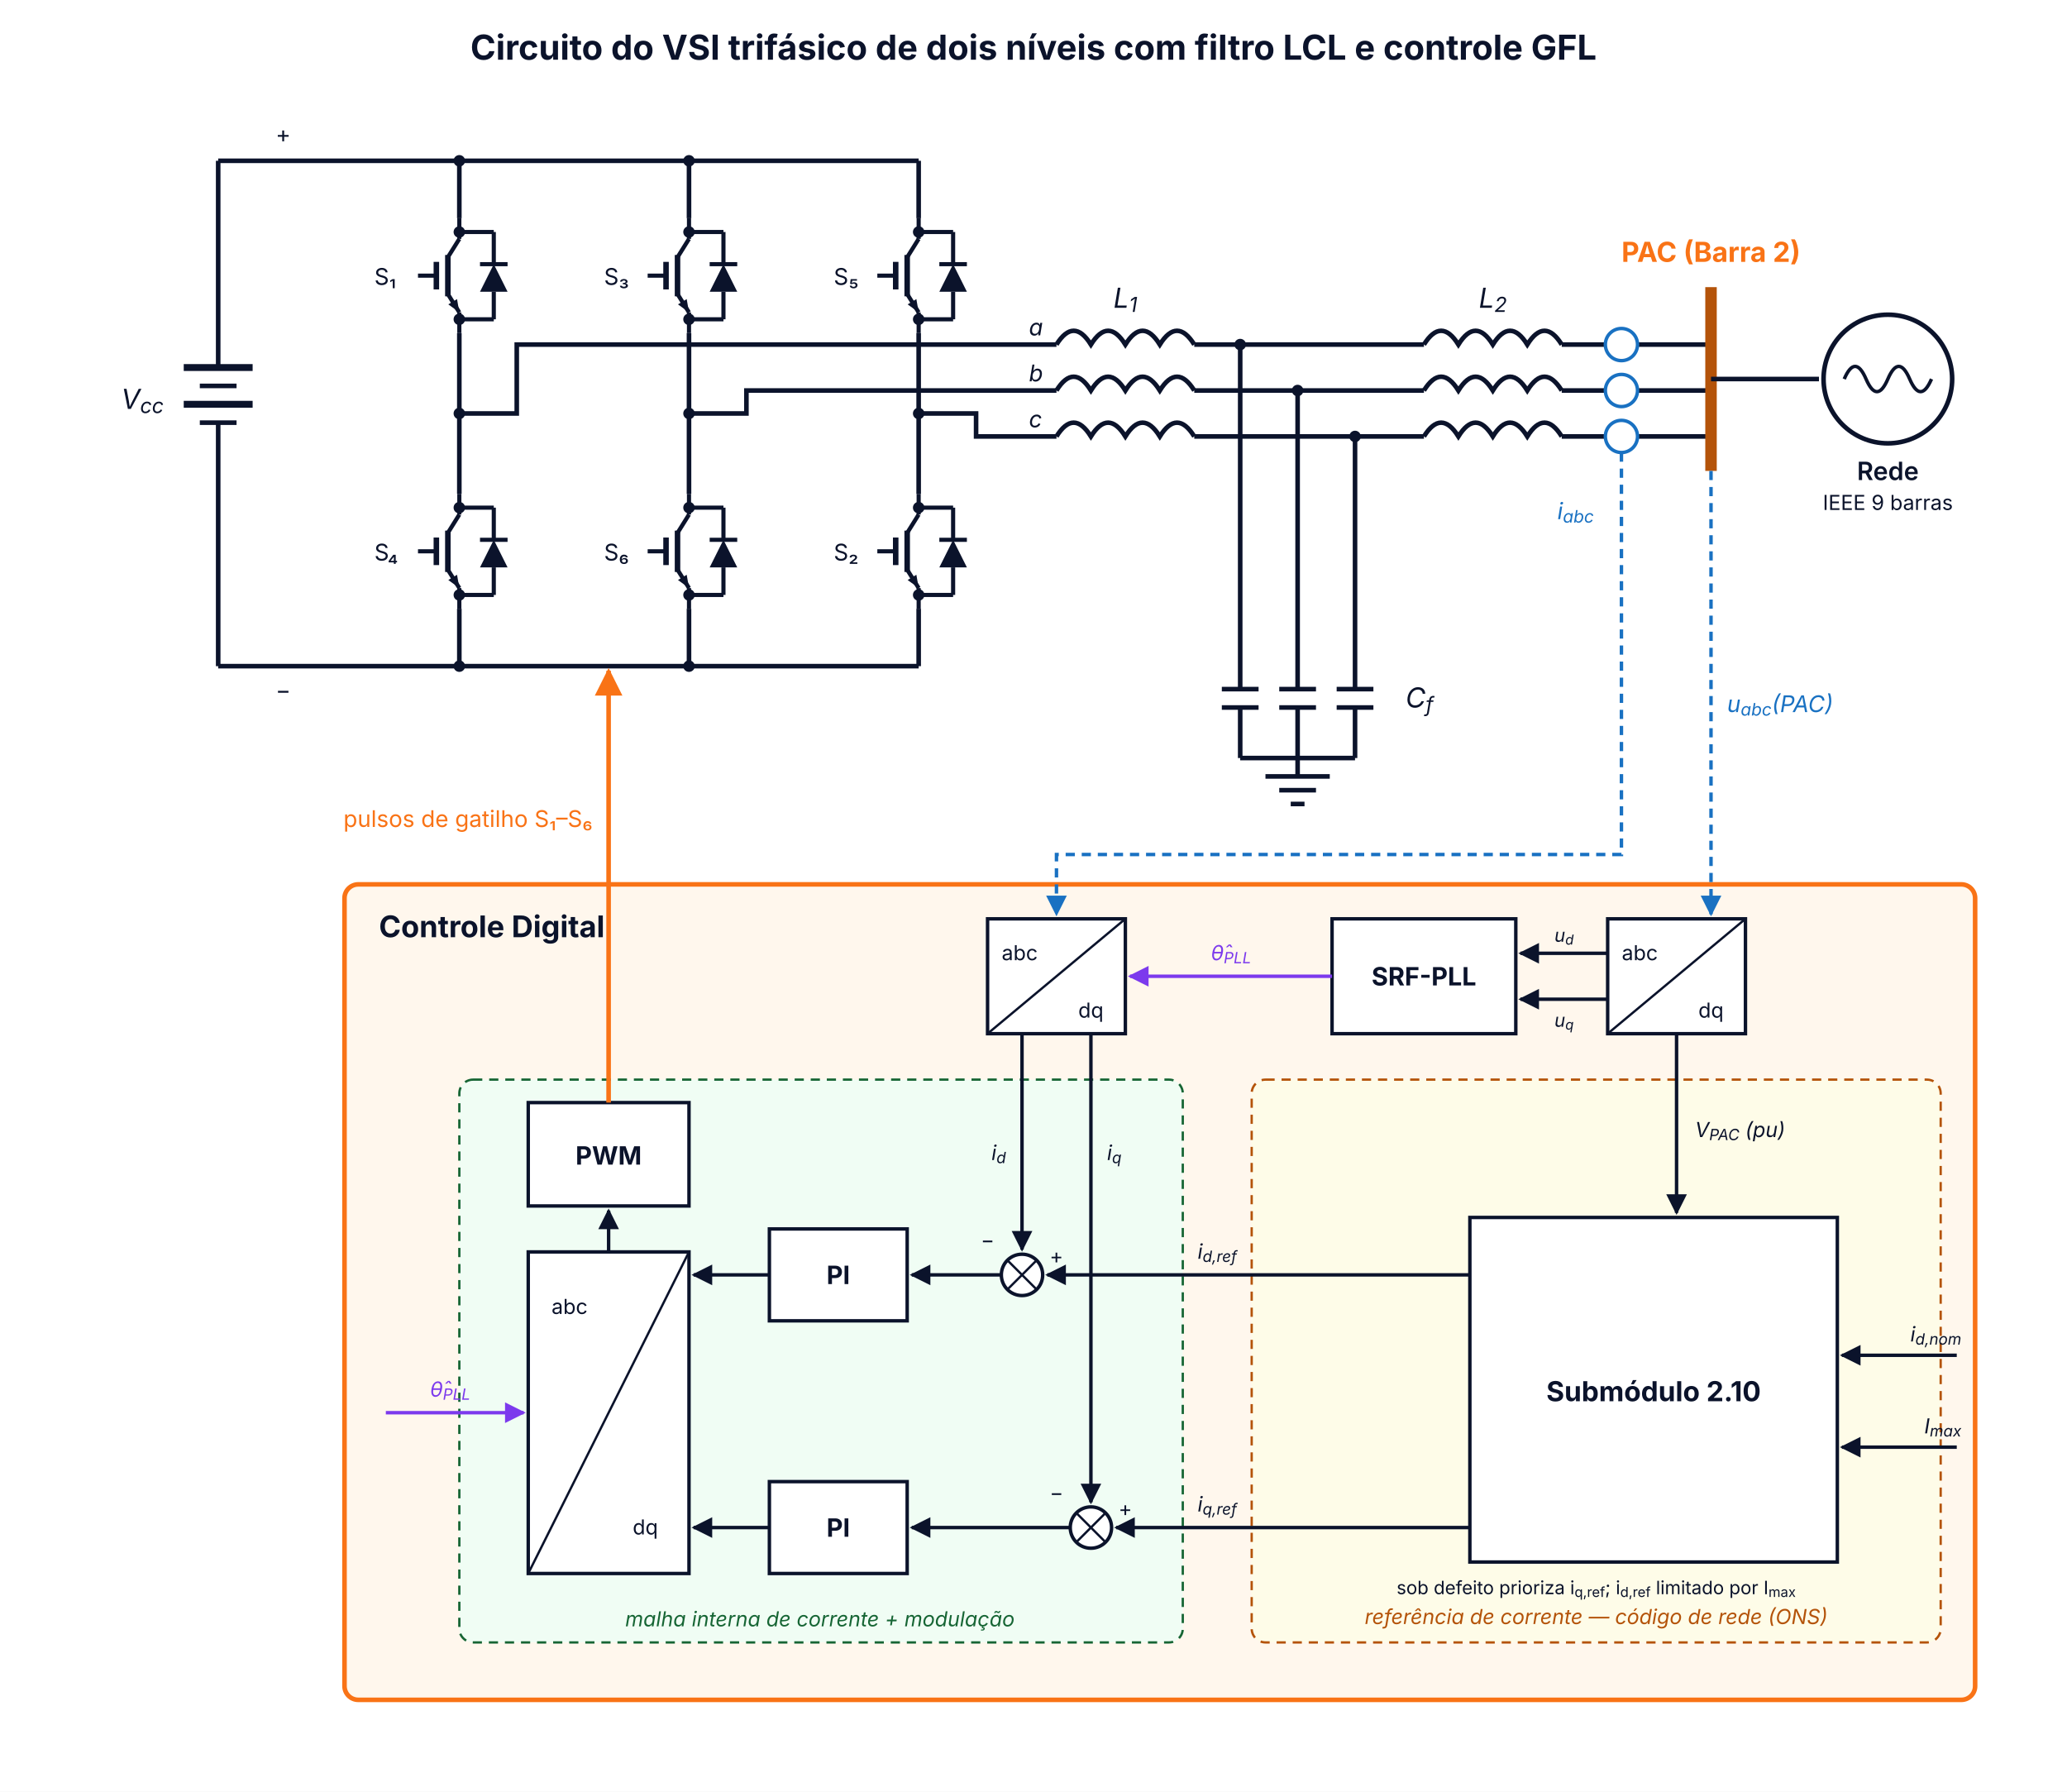
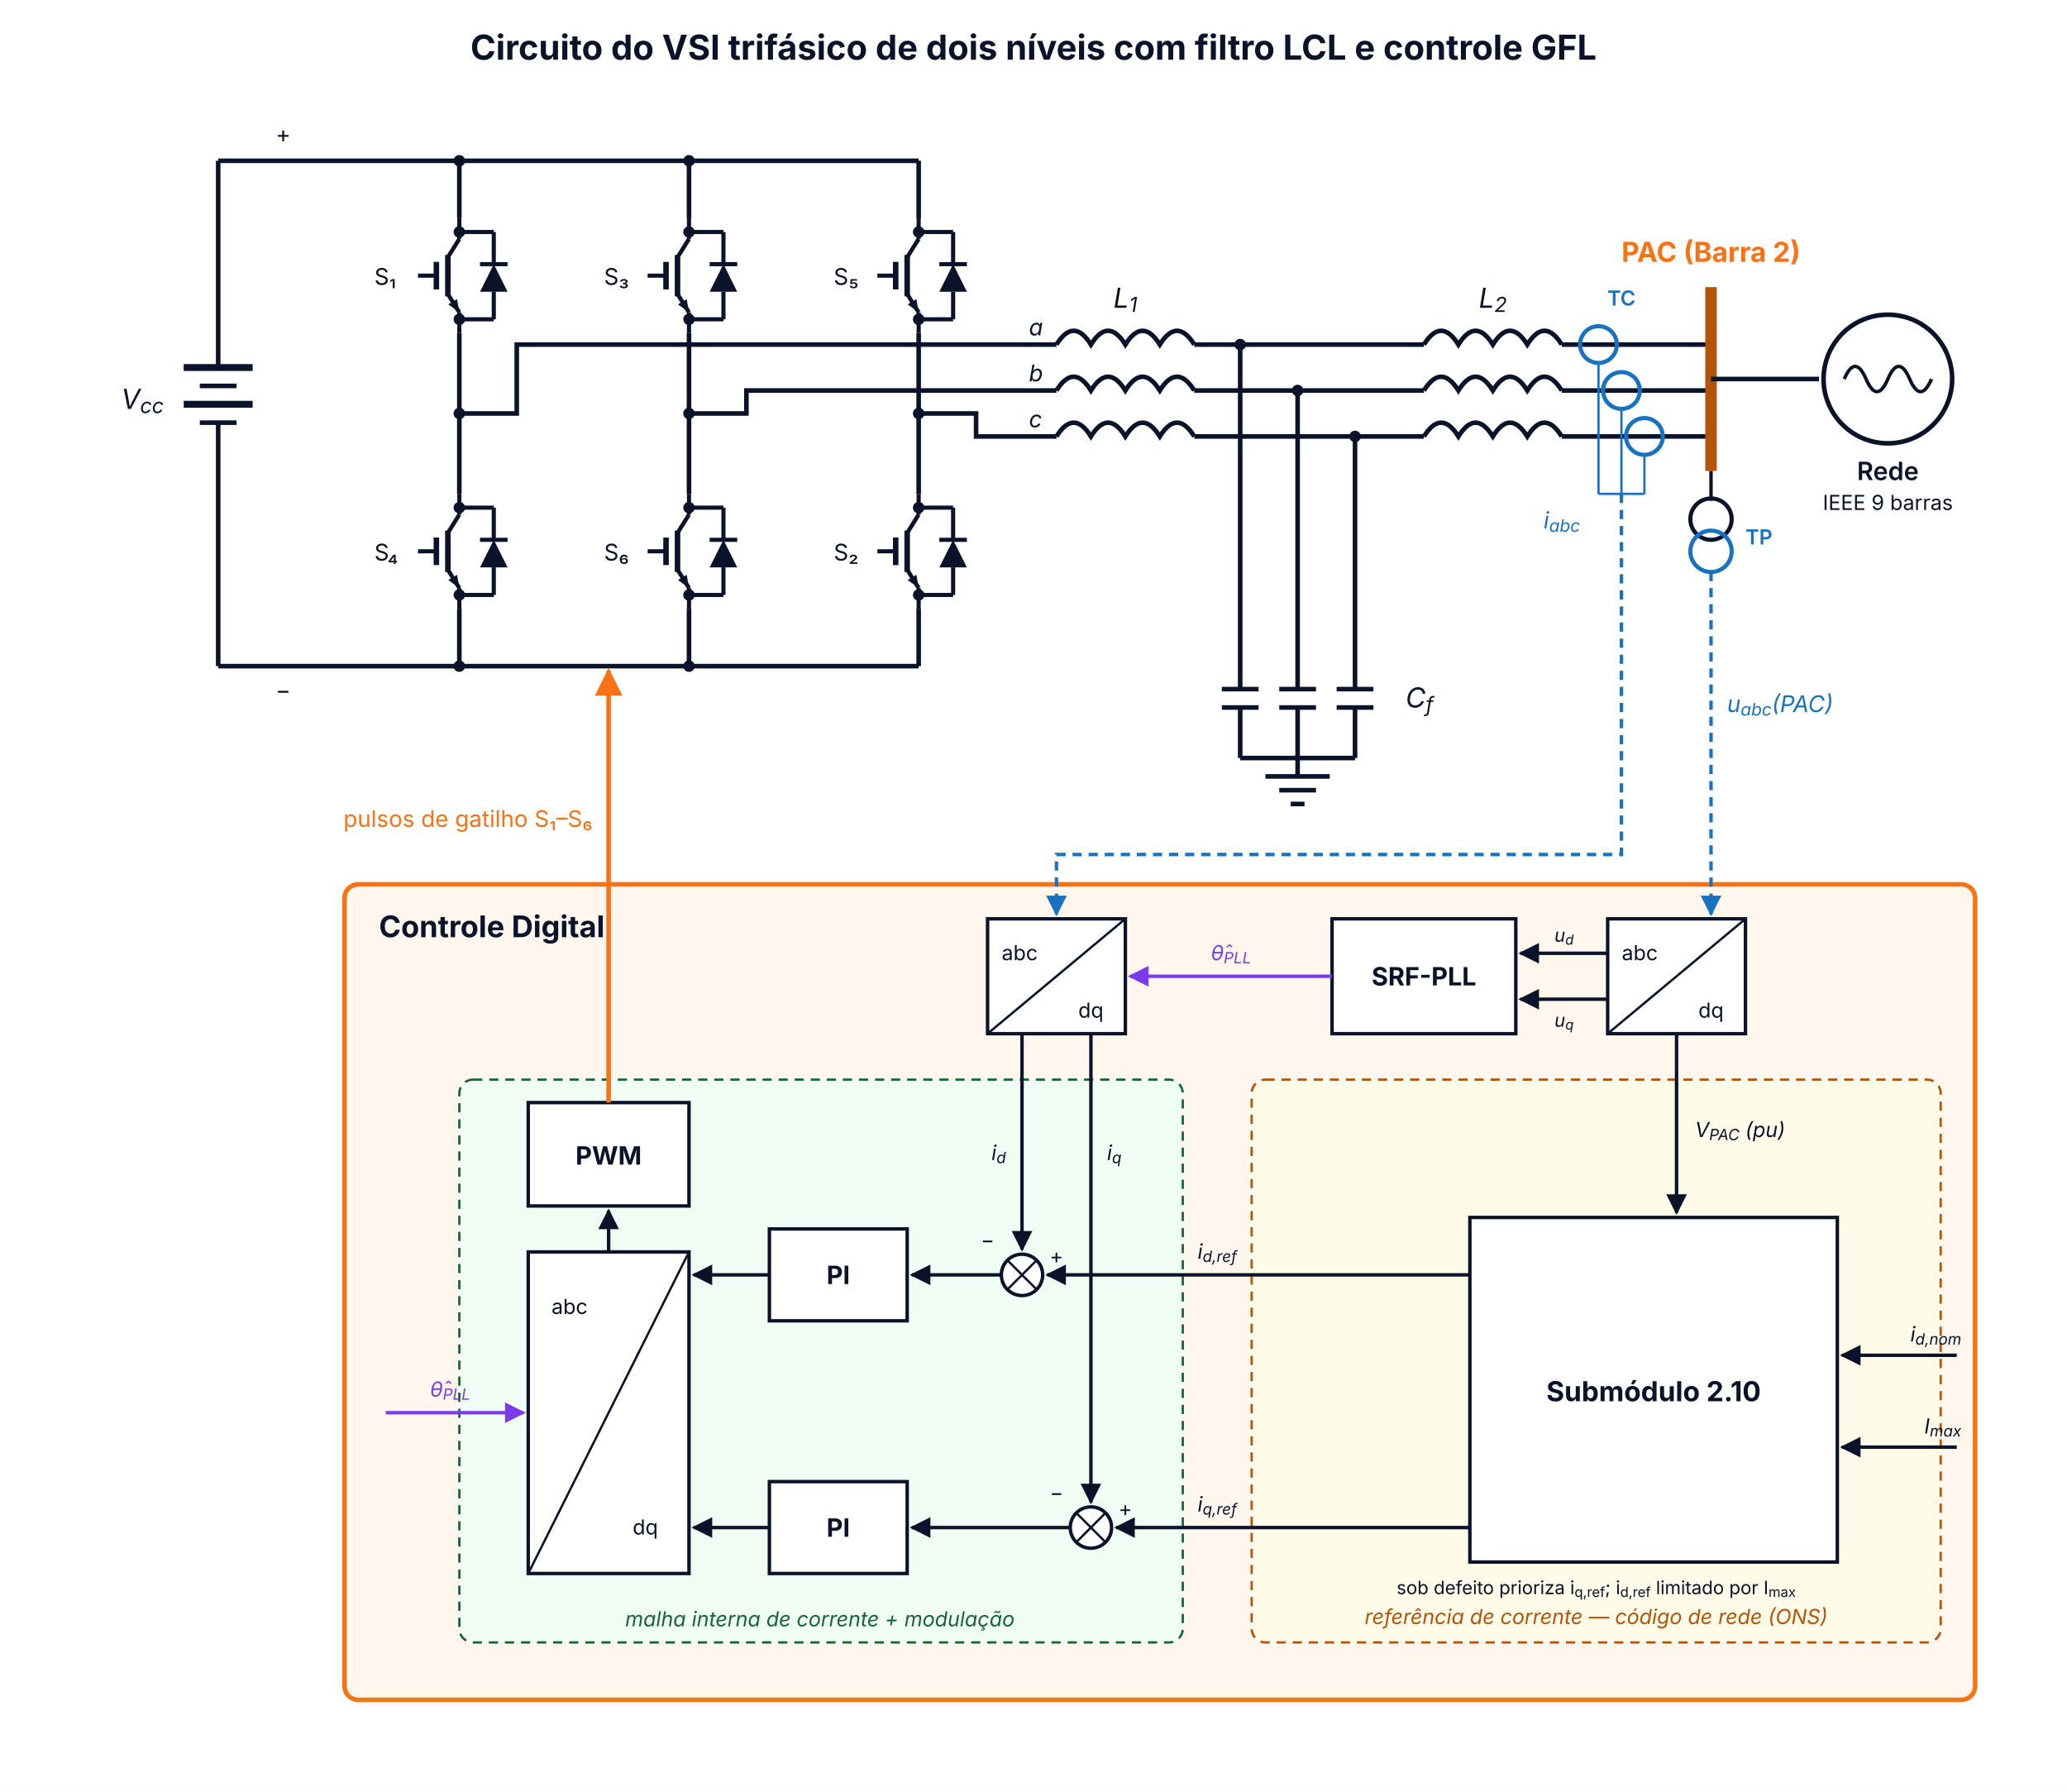
<svg xmlns="http://www.w3.org/2000/svg" viewBox="0 0 900 780" font-family="ui-sans-serif, system-ui, -apple-system, sans-serif">
  <defs>
    <marker id="arrCtrl" viewBox="0 0 10 10" refX="9" refY="5" markerWidth="6" markerHeight="6" orient="auto-start-reverse">
      <path d="M 0 0 L 10 5 L 0 10 z" fill="#F97316" />
    </marker>
    <marker id="arrB" viewBox="0 0 10 10" refX="9" refY="5" markerWidth="6" markerHeight="6" orient="auto-start-reverse">
      <path d="M 0 0 L 10 5 L 0 10 z" fill="#1971c2" />
    </marker>
    <marker id="arrN" viewBox="0 0 10 10" refX="9" refY="5" markerWidth="6" markerHeight="6" orient="auto-start-reverse">
      <path d="M 0 0 L 10 5 L 0 10 z" fill="#0B132B" />
    </marker>
    <marker id="arrP" viewBox="0 0 10 10" refX="9" refY="5" markerWidth="6" markerHeight="6" orient="auto-start-reverse">
      <path d="M 0 0 L 10 5 L 0 10 z" fill="#7c3aed" />
    </marker>
    <g id="sw" stroke="#0B132B" stroke-width="1.8" fill="none">
      <line x1="15" y1="0" x2="15" y2="9" />
      <line x1="15" y1="41" x2="15" y2="50" />
      <line x1="15" y1="9" x2="10" y2="17" />
      <line x1="10" y1="33" x2="15" y2="41" />
      <line x1="10" y1="16" x2="10" y2="34" stroke-width="2.4" />
      <line x1="5" y1="19" x2="5" y2="31" stroke-width="2.4" />
      <line x1="5" y1="25" x2="-3" y2="25" />
      <path d="M 15 41 L 10.2 37.5 L 14 35.2 z" fill="#0B132B" stroke="none" />
      <line x1="15" y1="6" x2="30" y2="6" />
      <line x1="30" y1="6" x2="30" y2="20" />
      <path d="M 24 32 L 36 32 L 30 20 z" fill="#0B132B" stroke="none" />
      <line x1="24" y1="20" x2="36" y2="20" />
      <line x1="30" y1="32" x2="30" y2="44" />
      <line x1="30" y1="44" x2="15" y2="44" />
      <circle cx="15" cy="6" r="1.6" fill="#0B132B" />
      <circle cx="15" cy="44" r="1.6" fill="#0B132B" />
    </g>
    <g id="indH" stroke="#0B132B" stroke-width="2" fill="none">
      <path d="M 0 0 q 7.5 -12 15 0 q 7.5 -12 15 0 q 7.5 -12 15 0 q 7.5 -12 15 0" />
    </g>
  </defs>
  <rect width="900" height="780" fill="#ffffff" />
  <text x="450" y="26" text-anchor="middle" font-size="15" font-weight="700" fill="#0B132B">
    Circuito do VSI trifásico de dois níveis com filtro LCL e controle GFL
  </text>
  <g stroke="#0B132B" stroke-width="2" fill="none">
    <line x1="80" y1="160" x2="110" y2="160" stroke-width="3" />
    <line x1="87" y1="168" x2="103" y2="168" />
    <line x1="80" y1="176" x2="110" y2="176" stroke-width="3" />
    <line x1="87" y1="184" x2="103" y2="184" />
    <line x1="95" y1="160" x2="95" y2="70" />
    <line x1="95" y1="184" x2="95" y2="290" />
    <line x1="95" y1="70" x2="400" y2="70" />
    <line x1="95" y1="290" x2="400" y2="290" />
  </g>
  <text x="62" y="178" text-anchor="middle" font-size="12" font-style="italic" fill="#0B132B">V<tspan baseline-shift="sub" font-size="75%">cc</tspan>
  </text>
  <text x="120" y="62" font-size="10" fill="#0B132B">+</text>
  <text x="120" y="304" font-size="10" fill="#0B132B">−</text>
  <g stroke="#0B132B" stroke-width="2">
    <line x1="200" y1="70" x2="200" y2="95" />
    <line x1="200" y1="145" x2="200" y2="215" />
    <line x1="200" y1="265" x2="200" y2="290" />
    <line x1="300" y1="70" x2="300" y2="95" />
    <line x1="300" y1="145" x2="300" y2="215" />
    <line x1="300" y1="265" x2="300" y2="290" />
    <line x1="400" y1="70" x2="400" y2="95" />
    <line x1="400" y1="145" x2="400" y2="215" />
    <line x1="400" y1="265" x2="400" y2="290" />
  </g>
  <use href="#sw" x="185" y="95" />
  <use href="#sw" x="285" y="95" />
  <use href="#sw" x="385" y="95" />
  <use href="#sw" x="185" y="215" />
  <use href="#sw" x="285" y="215" />
  <use href="#sw" x="385" y="215" />
  <g font-size="10" fill="#0B132B">
    <text x="163" y="124">S₁</text>
    <text x="263" y="124">S₃</text>
    <text x="363" y="124">S₅</text>
    <text x="163" y="244">S₄</text>
    <text x="263" y="244">S₆</text>
    <text x="363" y="244">S₂</text>
  </g>
  <g fill="#0B132B">
    <circle cx="200" cy="70" r="2.5" />
    <circle cx="300" cy="70" r="2.5" />
    <circle cx="200" cy="290" r="2.5" />
    <circle cx="300" cy="290" r="2.5" />
    <circle cx="200" cy="180" r="2.5" />
    <circle cx="300" cy="180" r="2.5" />
    <circle cx="400" cy="180" r="2.5" />
  </g>
  <g stroke="#0B132B" stroke-width="2" fill="none">
    <path d="M 200 180 L 225 180 L 225 150 L 460 150" />
    <path d="M 300 180 L 325 180 L 325 170 L 460 170" />
    <path d="M 400 180 L 425 180 L 425 190 L 460 190" />
  </g>
  <g font-size="10" font-style="italic" fill="#0B132B">
    <text x="448" y="146">a</text>
    <text x="448" y="166">b</text>
    <text x="448" y="186">c</text>
  </g>
  <use href="#indH" x="460" y="150" />
  <use href="#indH" x="460" y="170" />
  <use href="#indH" x="460" y="190" />
  <text x="490" y="134" text-anchor="middle" font-size="12" font-style="italic" fill="#0B132B">L<tspan baseline-shift="sub" font-size="75%">1</tspan>
  </text>
  <g stroke="#0B132B" stroke-width="2">
    <line x1="520" y1="150" x2="620" y2="150" />
    <line x1="520" y1="170" x2="620" y2="170" />
    <line x1="520" y1="190" x2="620" y2="190" />
  </g>
  <g stroke="#0B132B" stroke-width="2">
    <line x1="540" y1="150" x2="540" y2="300" />
    <line x1="565" y1="170" x2="565" y2="300" />
    <line x1="590" y1="190" x2="590" y2="300" />
    <line x1="532" y1="300" x2="548" y2="300" />
    <line x1="532" y1="308" x2="548" y2="308" />
    <line x1="557" y1="300" x2="573" y2="300" />
    <line x1="557" y1="308" x2="573" y2="308" />
    <line x1="582" y1="300" x2="598" y2="300" />
    <line x1="582" y1="308" x2="598" y2="308" />
    <line x1="540" y1="308" x2="540" y2="330" />
    <line x1="565" y1="308" x2="565" y2="330" />
    <line x1="590" y1="308" x2="590" y2="330" />
    <line x1="540" y1="330" x2="590" y2="330" />
    <line x1="551" y1="338" x2="579" y2="338" />
    <line x1="557" y1="344" x2="573" y2="344" />
    <line x1="562" y1="350" x2="568" y2="350" />
    <line x1="565" y1="330" x2="565" y2="338" />
  </g>
  <g fill="#0B132B">
    <circle cx="540" cy="150" r="2.5" />
    <circle cx="565" cy="170" r="2.5" />
    <circle cx="590" cy="190" r="2.5" />
  </g>
  <text x="612" y="308" font-size="12" font-style="italic" fill="#0B132B">C<tspan baseline-shift="sub" font-size="75%">f</tspan>
  </text>
  <use href="#indH" x="620" y="150" />
  <use href="#indH" x="620" y="170" />
  <use href="#indH" x="620" y="190" />
  <text x="650" y="134" text-anchor="middle" font-size="12" font-style="italic" fill="#0B132B">L<tspan baseline-shift="sub" font-size="75%">2</tspan>
  </text>
  <g stroke="#0B132B" stroke-width="2">
    <line x1="680" y1="150" x2="745" y2="150" />
    <line x1="680" y1="170" x2="745" y2="170" />
    <line x1="680" y1="190" x2="745" y2="190" />
  </g>
-   <g fill="white" stroke="#1971c2" stroke-width="1.5">
-     <circle cx="706" cy="150" r="7" />
-     <circle cx="706" cy="170" r="7" />
-     <circle cx="706" cy="190" r="7" />
-   </g>
-   <text x="694" y="226" text-anchor="end" font-size="10" font-style="italic" fill="#1971c2">i<tspan baseline-shift="sub" font-size="75%">abc</tspan>
+   <g fill="none" stroke="#1971c2" stroke-width="1.8">
+     <circle cx="696" cy="150" r="8" />
+     <circle cx="706" cy="170" r="8" />
+     <circle cx="716" cy="190" r="8" />
+   </g>
+   <g stroke="#1971c2" stroke-width="1" fill="none">
+     <line x1="696" y1="158" x2="696" y2="215" />
+     <line x1="706" y1="178" x2="706" y2="215" />
+     <line x1="716" y1="198" x2="716" y2="215" />
+     <line x1="696" y1="215" x2="716" y2="215" />
+   </g>
+   <text x="706" y="133" text-anchor="middle" font-size="9" font-weight="600" fill="#1971c2">TC</text>
+   <text x="688" y="230" text-anchor="end" font-size="10" font-style="italic" fill="#1971c2">i<tspan baseline-shift="sub" font-size="75%">abc</tspan>
  </text>
  <line x1="745" y1="125" x2="745" y2="205" stroke="#b45309" stroke-width="5" />
  <text x="745" y="114" text-anchor="middle" font-size="12" font-weight="700" fill="#F97316">PAC (Barra 2)</text>
+   <line x1="745" y1="205" x2="745" y2="218" stroke="#0B132B" stroke-width="1.5" />
+   <circle cx="745" cy="226" r="9" fill="none" stroke="#0B132B" stroke-width="1.8" />
+   <circle cx="745" cy="240" r="9" fill="none" stroke="#1971c2" stroke-width="1.8" />
+   <text x="760" y="237" font-size="9" font-weight="600" fill="#1971c2">TP</text>
  <line x1="745" y1="165" x2="792" y2="165" stroke="#0B132B" stroke-width="2" />
  <circle cx="822" cy="165" r="28" fill="white" stroke="#0B132B" stroke-width="2" />
  <path d="M 803 165 q 4.75 -11 9.5 0 q 4.75 11 9.5 0 q 4.75 -11 9.5 0 q 4.75 11 9.5 0" fill="none" stroke="#0B132B" stroke-width="1.5" />
  <text x="822" y="209" text-anchor="middle" font-size="11" font-weight="600" fill="#0B132B">Rede</text>
  <text x="822" y="222" text-anchor="middle" font-size="9" fill="#0B132B">IEEE 9 barras</text>
  <rect x="150" y="385" width="710" height="355" fill="#fff7ed" stroke="#F97316" stroke-width="2" rx="6" />
  <text x="165" y="408" font-size="13" font-weight="700" fill="#0B132B">Controle Digital</text>
  <rect x="200" y="470" width="315" height="245" fill="#f0fdf4" stroke="#166534" stroke-width="1" stroke-dasharray="4,3" rx="6" />
  <text x="357" y="708" text-anchor="middle" font-size="9" font-style="italic" fill="#166534">malha interna de corrente + modulação</text>
  <rect x="545" y="470" width="300" height="245" fill="#fefce8" stroke="#b45309" stroke-width="1" stroke-dasharray="4,3" rx="6" />
  <text x="695" y="694" text-anchor="middle" font-size="8" fill="#0B132B">sob defeito prioriza i<tspan baseline-shift="sub" font-size="75%">q,ref</tspan>; i<tspan baseline-shift="sub" font-size="75%">d,ref</tspan> limitado por I<tspan baseline-shift="sub" font-size="75%">max</tspan>
  </text>
  <text x="695" y="707" text-anchor="middle" font-size="9" font-style="italic" fill="#b45309">referência de corrente — código de rede (ONS)</text>
-   <path d="M 706 197 L 706 372 L 460 372 L 460 398" fill="none" stroke="#1971c2" stroke-width="1.5" stroke-dasharray="4,3" marker-end="url(#arrB)" />
-   <path d="M 745 205 L 745 398" fill="none" stroke="#1971c2" stroke-width="1.5" stroke-dasharray="4,3" marker-end="url(#arrB)" />
+   <path d="M 706 215 L 706 372 L 460 372 L 460 398" fill="none" stroke="#1971c2" stroke-width="1.5" stroke-dasharray="4,3" marker-end="url(#arrB)" />
+   <path d="M 745 249 L 745 398" fill="none" stroke="#1971c2" stroke-width="1.5" stroke-dasharray="4,3" marker-end="url(#arrB)" />
  <text x="752" y="310" font-size="10" font-style="italic" fill="#1971c2">u<tspan baseline-shift="sub" font-size="75%">abc</tspan>(PAC)</text>
  <g fill="white" stroke="#0B132B" stroke-width="1.5">
    <rect x="430" y="400" width="60" height="50" />
    <rect x="580" y="400" width="80" height="50" />
    <rect x="700" y="400" width="60" height="50" />
  </g>
  <line x1="430" y1="450" x2="490" y2="400" stroke="#0B132B" stroke-width="1" />
  <line x1="700" y1="450" x2="760" y2="400" stroke="#0B132B" stroke-width="1" />
  <g font-size="9" fill="#0B132B">
    <text x="444" y="418" text-anchor="middle">abc</text>
    <text x="475" y="443" text-anchor="middle">dq</text>
    <text x="714" y="418" text-anchor="middle">abc</text>
    <text x="745" y="443" text-anchor="middle">dq</text>
  </g>
  <text x="620" y="429" text-anchor="middle" font-size="11" font-weight="700" fill="#0B132B">SRF-PLL</text>
  <g stroke="#0B132B" stroke-width="1.5">
    <line x1="700" y1="415" x2="662" y2="415" marker-end="url(#arrN)" />
    <line x1="700" y1="435" x2="662" y2="435" marker-end="url(#arrN)" />
  </g>
  <text x="681" y="410" text-anchor="middle" font-size="8" font-style="italic" fill="#0B132B">u<tspan baseline-shift="sub" font-size="75%">d</tspan>
  </text>
  <text x="681" y="447" text-anchor="middle" font-size="8" font-style="italic" fill="#0B132B">u<tspan baseline-shift="sub" font-size="75%">q</tspan>
  </text>
  <line x1="580" y1="425" x2="492" y2="425" stroke="#7c3aed" stroke-width="1.5" marker-end="url(#arrP)" />
  <text x="536" y="418" text-anchor="middle" font-size="9" font-style="italic" fill="#7c3aed">θ̂<tspan baseline-shift="sub" font-size="75%">PLL</tspan>
  </text>
  <line x1="445" y1="450" x2="445" y2="544" stroke="#0B132B" stroke-width="1.5" marker-end="url(#arrN)" />
  <line x1="475" y1="450" x2="475" y2="654" stroke="#0B132B" stroke-width="1.5" marker-end="url(#arrN)" />
  <text x="438" y="505" text-anchor="end" font-size="9" font-style="italic" fill="#0B132B">i<tspan baseline-shift="sub" font-size="75%">d</tspan>
  </text>
  <text x="482" y="505" font-size="9" font-style="italic" fill="#0B132B">i<tspan baseline-shift="sub" font-size="75%">q</tspan>
  </text>
  <g fill="white" stroke="#0B132B" stroke-width="1.5">
    <circle cx="445" cy="555" r="9" />
    <circle cx="475" cy="665" r="9" />
  </g>
  <g stroke="#0B132B" stroke-width="1">
    <line x1="438.6" y1="548.6" x2="451.4" y2="561.4" />
    <line x1="451.4" y1="548.6" x2="438.6" y2="561.4" />
    <line x1="468.6" y1="658.6" x2="481.4" y2="671.4" />
    <line x1="481.4" y1="658.6" x2="468.6" y2="671.4" />
  </g>
  <g font-size="9" fill="#0B132B">
    <text x="433" y="543" text-anchor="end">−</text>
    <text x="457" y="550">+</text>
    <text x="463" y="653" text-anchor="end">−</text>
    <text x="487" y="660">+</text>
  </g>
  <g stroke="#0B132B" stroke-width="1.5">
    <line x1="436" y1="555" x2="397" y2="555" marker-end="url(#arrN)" />
    <line x1="466" y1="665" x2="397" y2="665" marker-end="url(#arrN)" />
    <line x1="335" y1="555" x2="302" y2="555" marker-end="url(#arrN)" />
    <line x1="335" y1="665" x2="302" y2="665" marker-end="url(#arrN)" />
  </g>
  <g fill="white" stroke="#0B132B" stroke-width="1.5">
    <rect x="335" y="535" width="60" height="40" />
    <rect x="335" y="645" width="60" height="40" />
  </g>
  <text x="365" y="559" text-anchor="middle" font-size="11" font-weight="700" fill="#0B132B">PI</text>
  <text x="365" y="669" text-anchor="middle" font-size="11" font-weight="700" fill="#0B132B">PI</text>
  <rect x="230" y="545" width="70" height="140" fill="white" stroke="#0B132B" stroke-width="1.5" />
  <line x1="230" y1="685" x2="300" y2="545" stroke="#0B132B" stroke-width="1" />
  <text x="248" y="572" text-anchor="middle" font-size="9" fill="#0B132B">abc</text>
  <text x="281" y="668" text-anchor="middle" font-size="9" fill="#0B132B">dq</text>
  <line x1="168" y1="615" x2="228" y2="615" stroke="#7c3aed" stroke-width="1.5" marker-end="url(#arrP)" />
  <text x="196" y="608" text-anchor="middle" font-size="9" font-style="italic" fill="#7c3aed">θ̂<tspan baseline-shift="sub" font-size="75%">PLL</tspan>
  </text>
  <line x1="265" y1="545" x2="265" y2="527" stroke="#0B132B" stroke-width="1.5" marker-end="url(#arrN)" />
  <rect x="230" y="480" width="70" height="45" fill="white" stroke="#0B132B" stroke-width="1.5" />
  <text x="265" y="507" text-anchor="middle" font-size="11" font-weight="700" fill="#0B132B">PWM</text>
  <line x1="265" y1="480" x2="265" y2="292" stroke="#F97316" stroke-width="2" marker-end="url(#arrCtrl)" />
  <text x="258" y="360" text-anchor="end" font-size="10" fill="#F97316">pulsos de gatilho S₁–S₆</text>
  <rect x="640" y="530" width="160" height="150" fill="white" stroke="#0B132B" stroke-width="1.5" />
  <text x="720" y="610" text-anchor="middle" font-size="12" font-weight="700" fill="#0B132B">Submódulo 2.10</text>
  <line x1="730" y1="450" x2="730" y2="528" stroke="#0B132B" stroke-width="1.5" marker-end="url(#arrN)" />
  <text x="738" y="495" font-size="9" font-style="italic" fill="#0B132B">V<tspan baseline-shift="sub" font-size="75%">PAC</tspan> (pu)</text>
  <g stroke="#0B132B" stroke-width="1.5">
    <line x1="852" y1="590" x2="802" y2="590" marker-end="url(#arrN)" />
    <line x1="852" y1="630" x2="802" y2="630" marker-end="url(#arrN)" />
  </g>
  <g font-size="9" font-style="italic" fill="#0B132B" text-anchor="end">
    <text x="854" y="584">i<tspan baseline-shift="sub" font-size="75%">d,nom</tspan>
    </text>
    <text x="854" y="624">I<tspan baseline-shift="sub" font-size="75%">max</tspan>
    </text>
  </g>
  <line x1="640" y1="555" x2="456" y2="555" stroke="#0B132B" stroke-width="1.5" marker-end="url(#arrN)" />
  <text x="530" y="548" text-anchor="middle" font-size="9" font-style="italic" fill="#0B132B">i<tspan baseline-shift="sub" font-size="75%">d,ref</tspan>
  </text>
  <line x1="640" y1="665" x2="486" y2="665" stroke="#0B132B" stroke-width="1.5" marker-end="url(#arrN)" />
  <text x="530" y="658" text-anchor="middle" font-size="9" font-style="italic" fill="#0B132B">i<tspan baseline-shift="sub" font-size="75%">q,ref</tspan>
  </text>
</svg>
